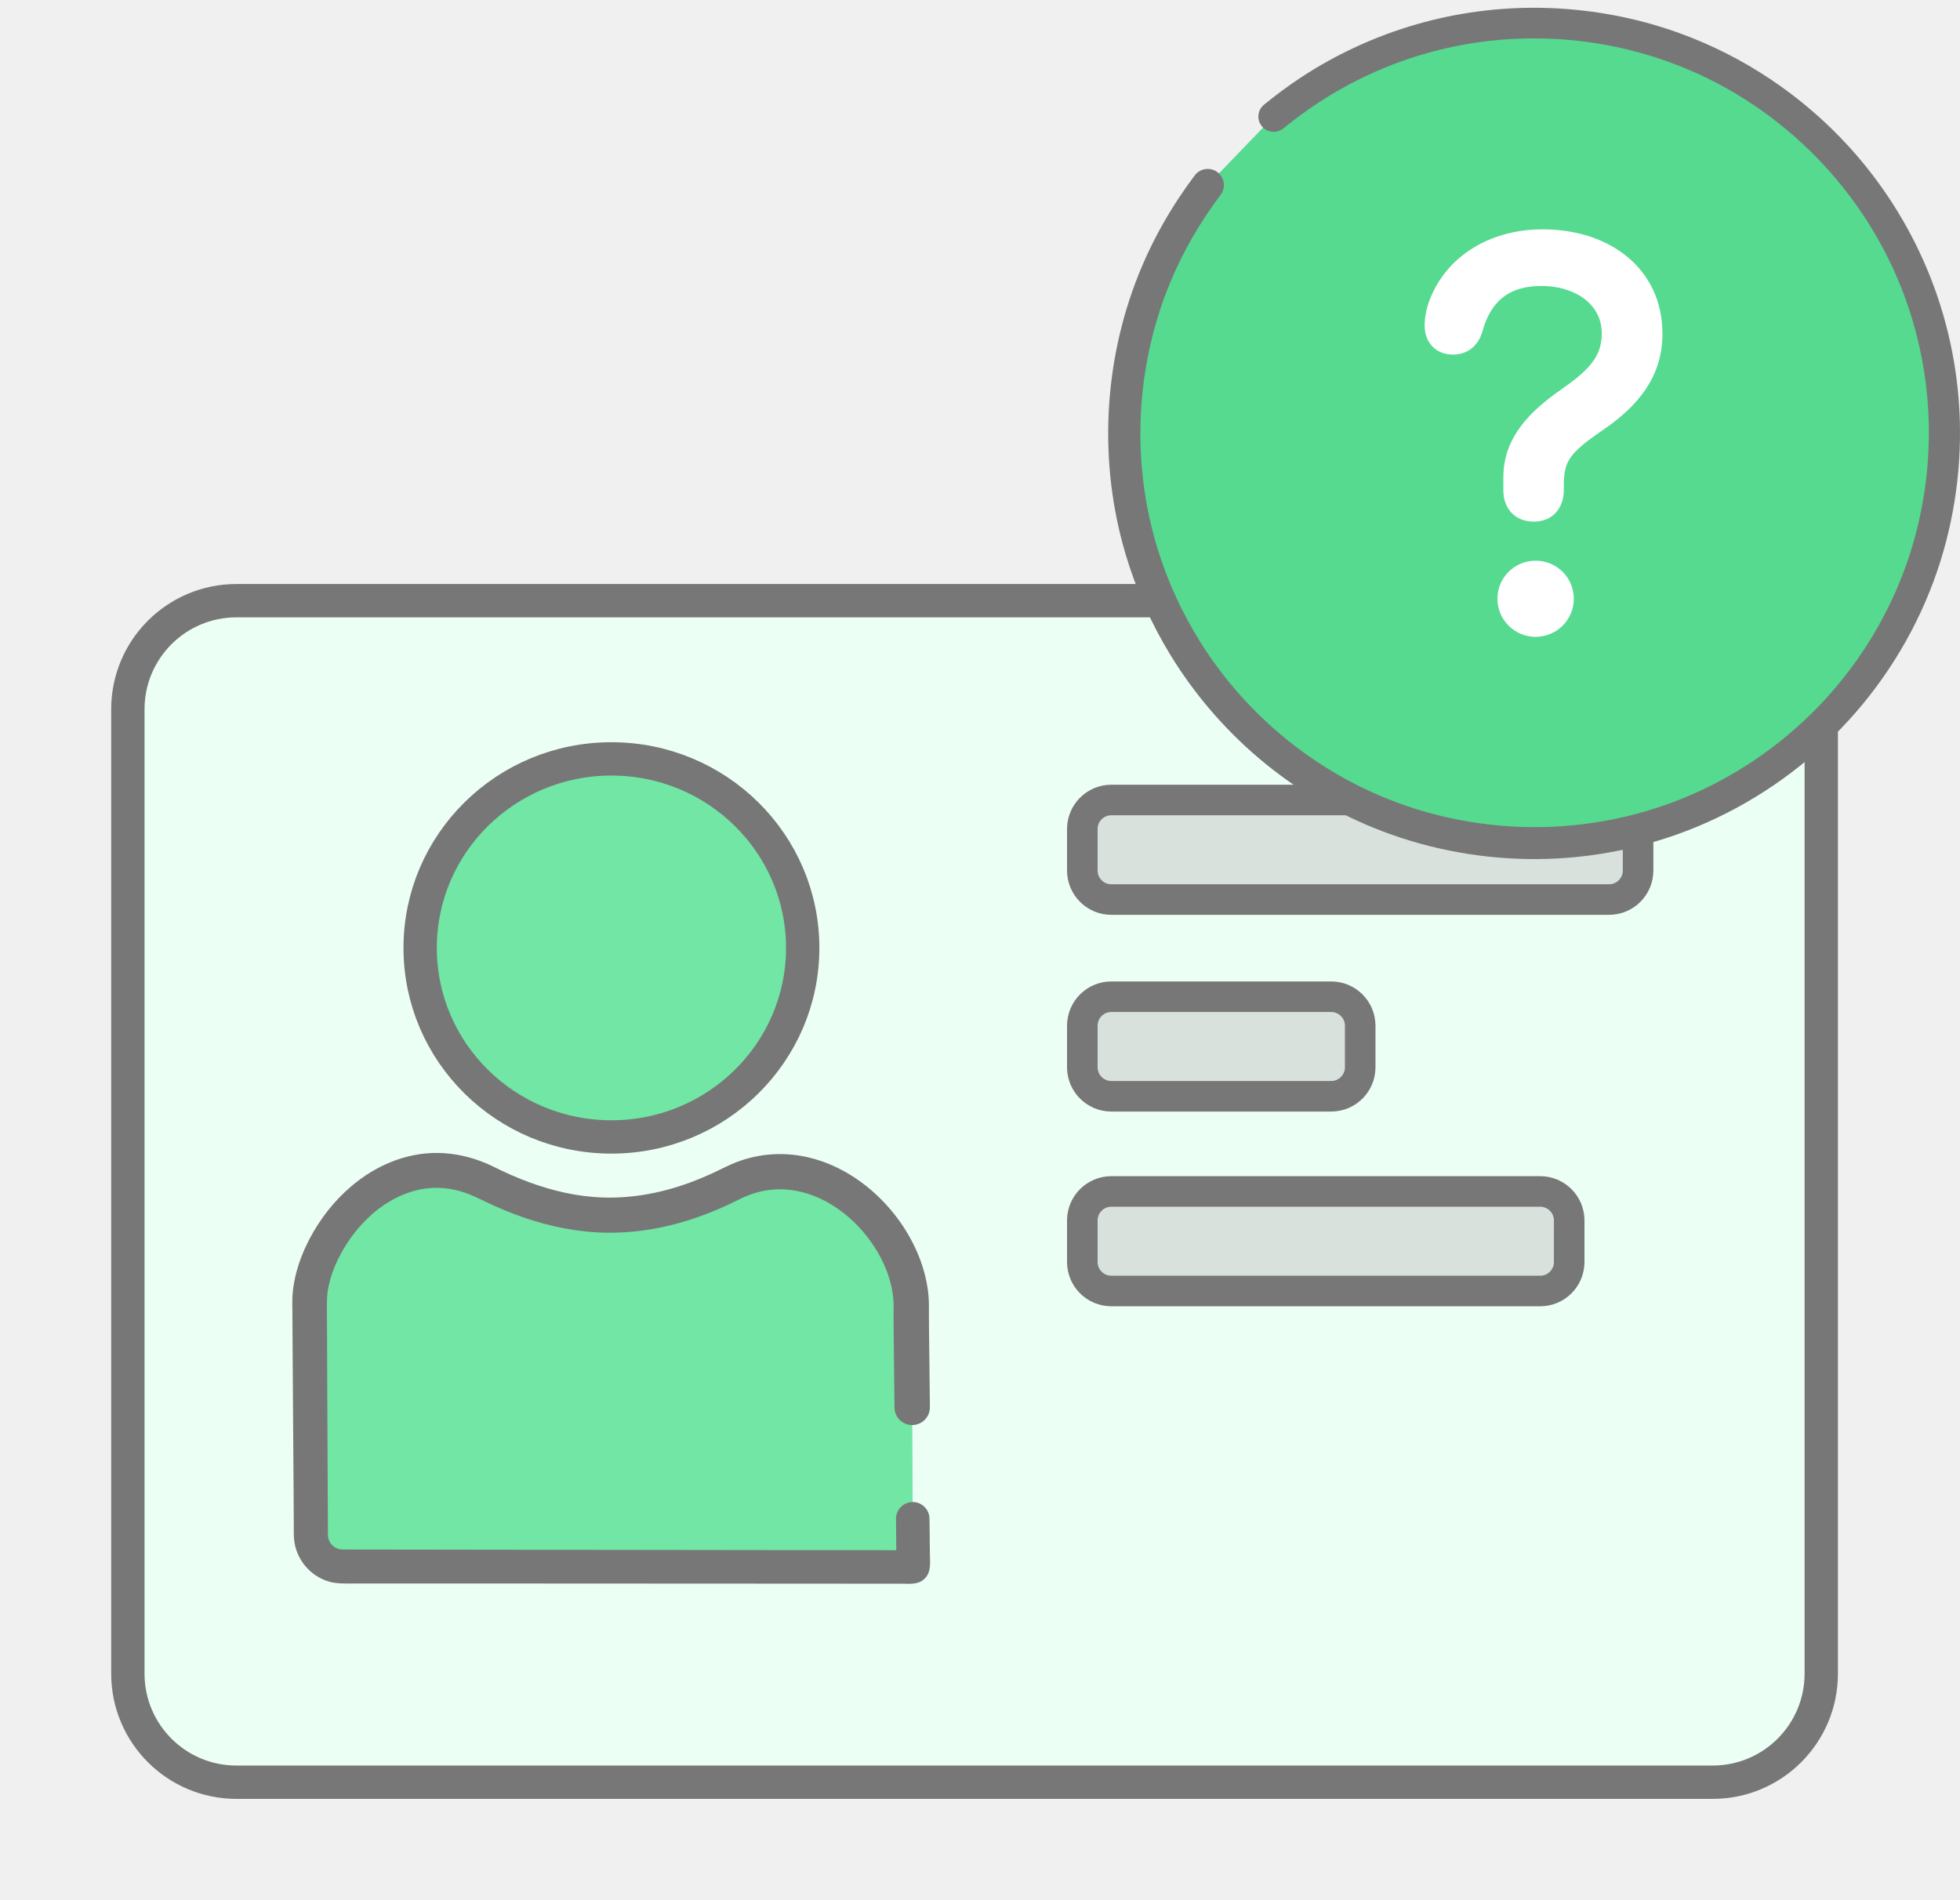
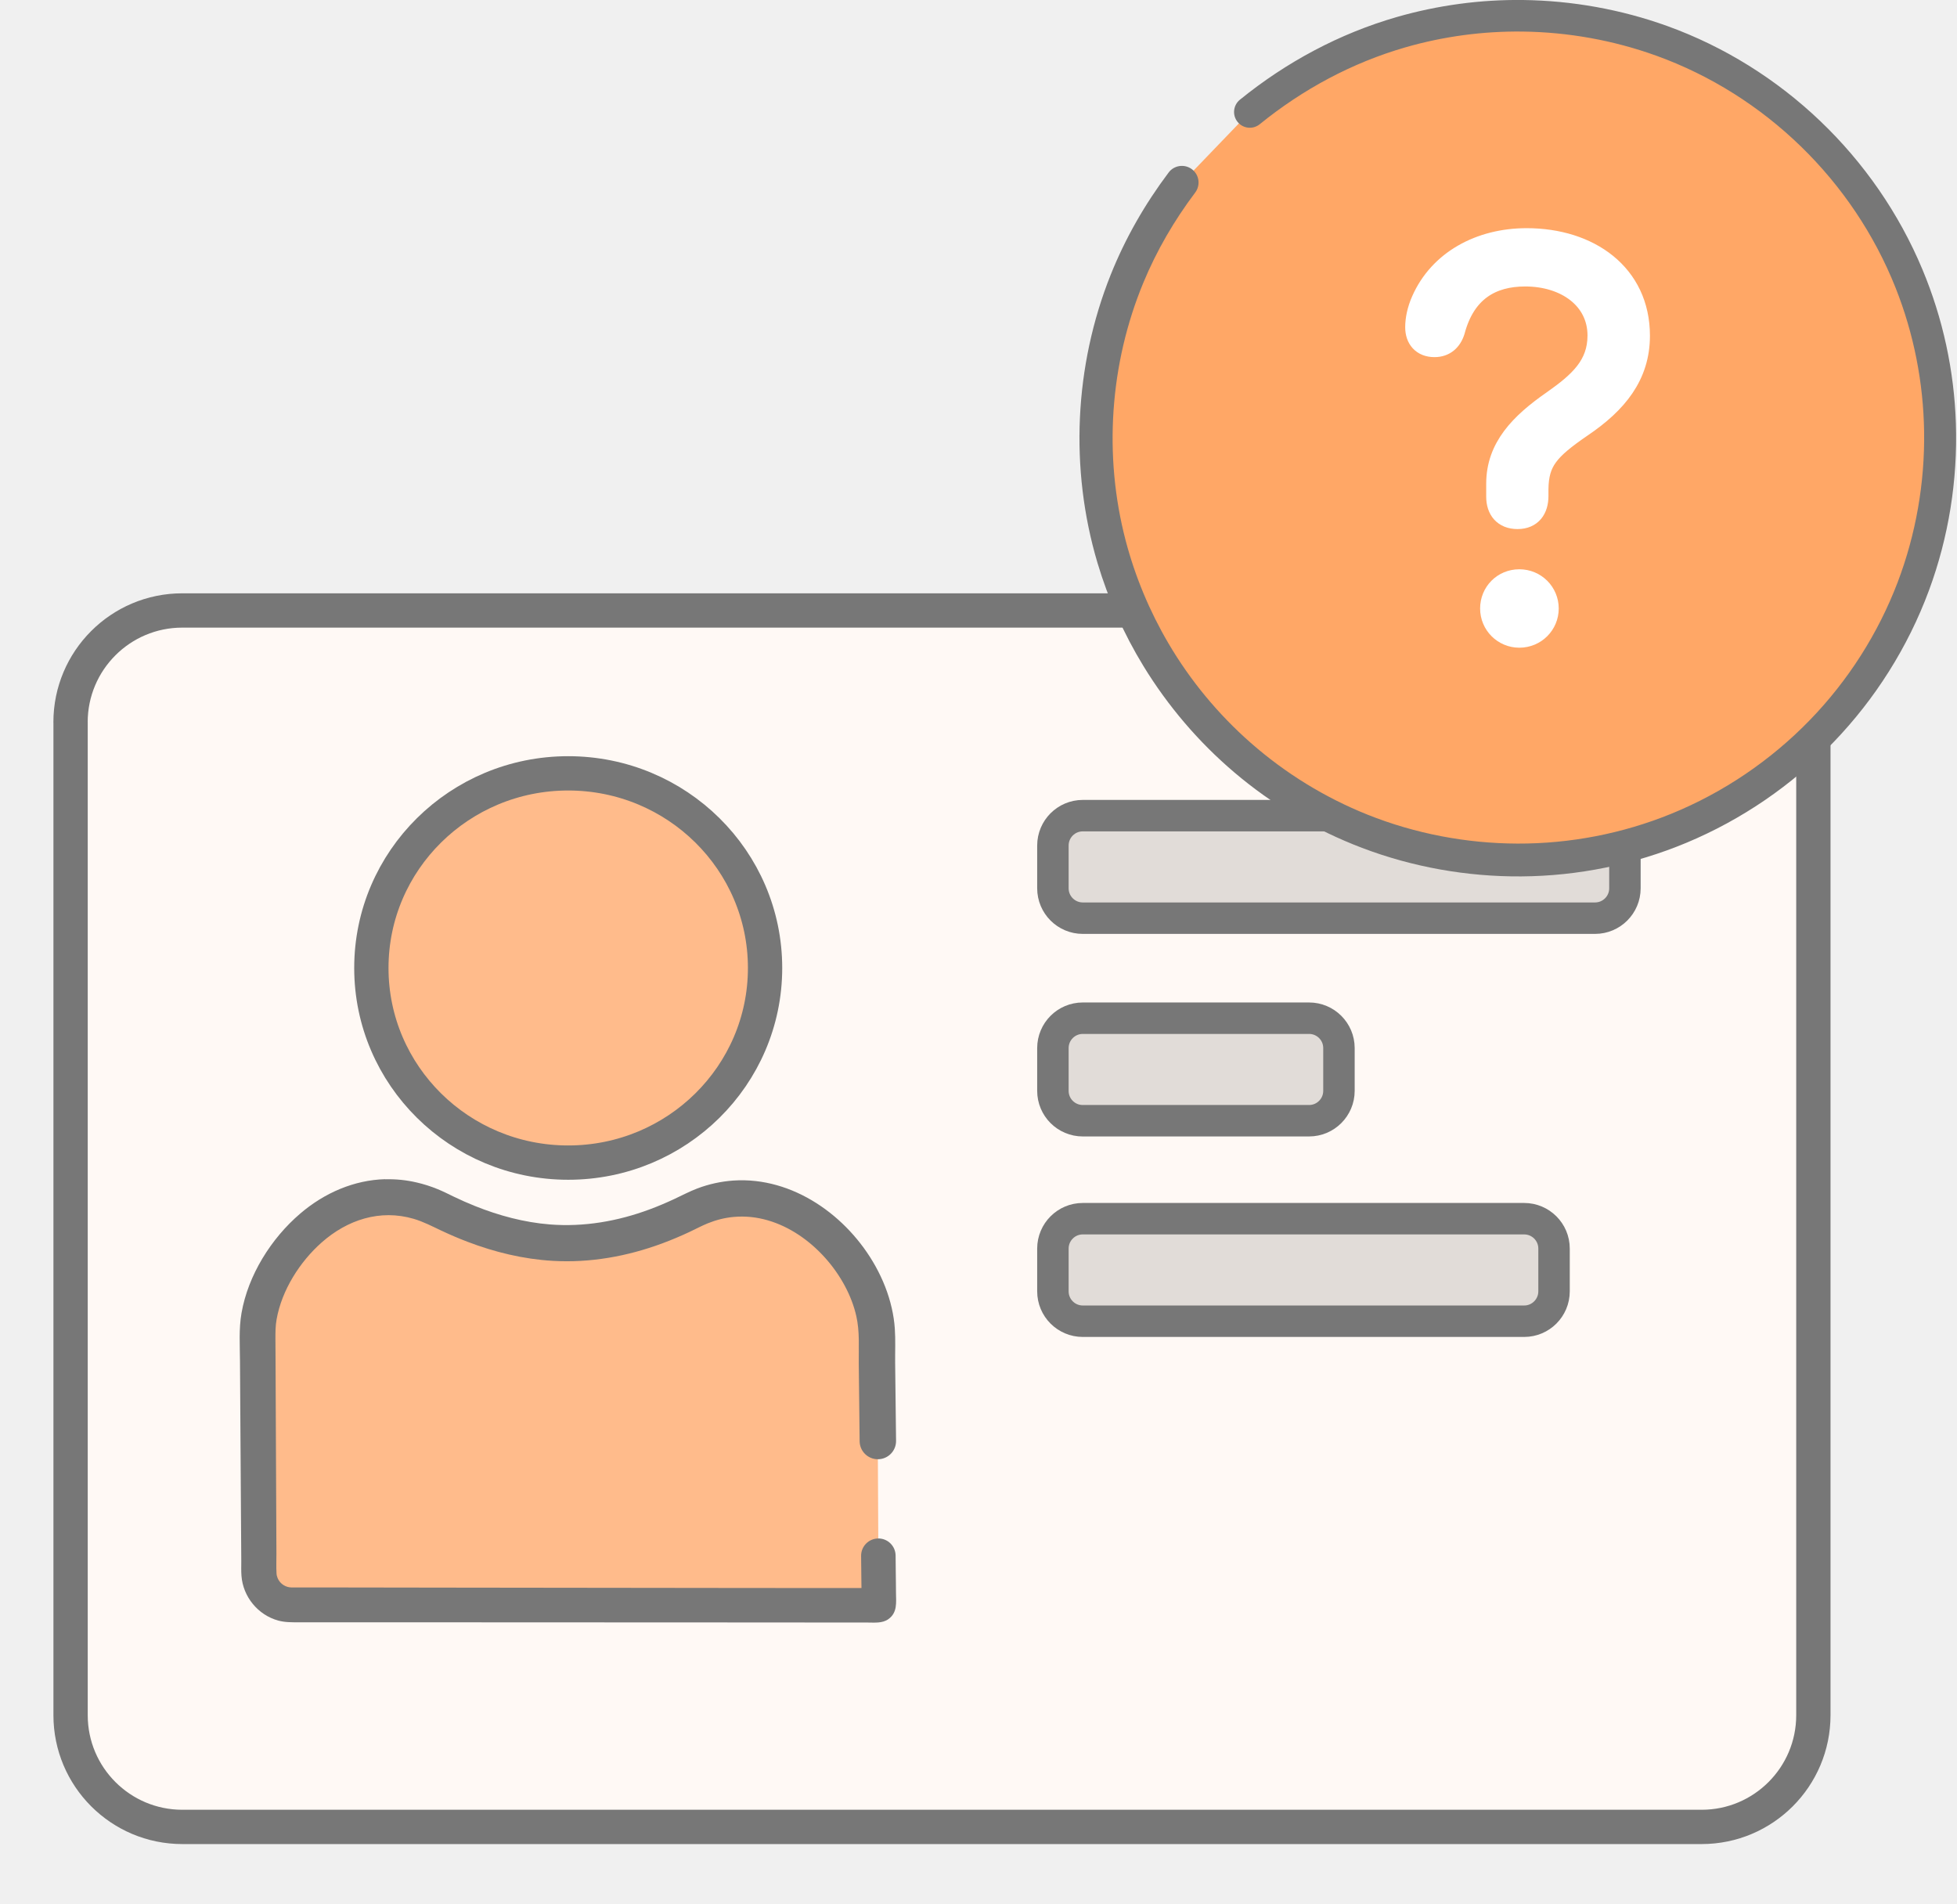
- <svg xmlns="http://www.w3.org/2000/svg" xmlns:ns1="http://vectornator.io" height="100%" stroke-miterlimit="10" style="fill-rule:nonzero;clip-rule:evenodd;stroke-linecap:round;stroke-linejoin:round;" version="1.1" viewBox="0 0 689.552 668.337" width="100%" xml:space="preserve">
-   <defs />
-   <clipPath id="ArtboardFrame">
-     <rect height="668.337" width="689.552" x="0" y="0" />
-   </clipPath>
-   <g clip-path="url(#ArtboardFrame)" id="Capa-2" ns1:layerName="Capa 2" visibility="hidden">
-     <path d="M-9.09495e-13 0L2746 0L2746 1113L735.623 1113L-9.09495e-13 1113L-9.09495e-13 0Z" fill="#454545" fill-rule="nonzero" opacity="1" stroke="#084444" stroke-linecap="butt" stroke-linejoin="round" stroke-width="0.746" ns1:layerName="Rectángulo 1" />
-   </g>
-   <g id="Capa-4" ns1:layerName="Capa 4">
-     <path d="M44.981 249.575C44.981 228.477 62.084 211.375 83.181 211.375L602.541 211.375C623.638 211.375 640.74 228.477 640.74 249.575L640.74 588.942C640.74 610.039 623.638 627.141 602.541 627.141L83.181 627.141C62.084 627.141 44.981 610.039 44.981 588.942L44.981 249.575Z" fill="#ecfff4" fill-rule="nonzero" opacity="1" stroke="#777777" stroke-linecap="butt" stroke-linejoin="round" stroke-width="11.727" ns1:layerName="Rectángulo 1" />
-     <g opacity="1" ns1:layerName="Curva 1">
-       <path d="M321.113 534.458C321.214 544.527 321.289 551.4 321.289 551.4L120.513 551.238C114.385 551.233 109.411 546.282 109.377 540.155L108.92 457.687C109.221 435.15 137.288 399.301 171.297 416.265C202.617 431.887 228.767 430.846 257.537 416.399C288.465 400.869 320.747 432.609 320.598 459.743C320.545 469.499 320.731 474.144 320.924 495.224" fill="#71e6a5" fill-rule="nonzero" opacity="1" stroke="none" ns1:layerName="path" />
-       <path d="M153.968 405.707C142.688 405.596 131.976 410.252 123.489 417.516C117.58 422.572 112.691 428.809 109.054 435.677C106.426 440.638 104.401 445.973 103.435 451.516C103.134 453.243 102.928 454.997 102.864 456.749C102.806 458.36 102.854 459.983 102.864 461.595C102.878 463.743 102.891 465.881 102.905 468.028C102.958 476.189 103.015 484.361 103.068 492.521C103.137 503.259 103.222 513.993 103.292 524.731C103.317 528.597 103.328 532.45 103.353 536.316C103.364 537.983 103.31 539.681 103.435 541.345C103.968 548.494 109.052 554.722 115.976 556.614C118.244 557.234 120.53 557.226 122.858 557.225C125.472 557.225 128.082 557.205 130.697 557.205C139.323 557.203 147.967 557.202 156.594 557.205C197.639 557.217 238.667 557.237 279.711 557.266C290.168 557.273 300.628 557.279 311.085 557.286C312.392 557.287 313.708 557.286 315.015 557.286C315.799 557.287 316.572 557.286 317.356 557.286C319.762 557.288 322.461 557.629 324.543 556.146C324.988 555.829 325.374 555.466 325.724 555.047C327.597 552.805 327.177 549.805 327.149 547.106C327.138 546.048 327.12 544.989 327.109 543.93C327.094 542.518 327.083 541.107 327.068 539.695C327.049 537.931 327.025 536.167 327.006 534.402C326.973 531.146 324.317 528.525 321.061 528.558C317.806 528.592 315.185 531.269 315.219 534.524C315.24 536.642 315.258 538.758 315.279 540.876C315.294 542.288 315.305 543.699 315.32 545.111C315.322 545.24 315.319 545.369 315.32 545.498C315.219 545.498 315.116 545.498 315.015 545.498C311.354 545.494 307.701 545.481 304.04 545.477C293.322 545.468 282.611 545.467 271.893 545.457C239.214 545.427 206.518 545.375 173.839 545.335C158.938 545.317 144.05 545.3 129.149 545.274C128.104 545.272 127.059 545.276 126.014 545.274C124.707 545.272 123.391 545.256 122.084 545.254C121.218 545.252 120.332 545.328 119.478 545.152C117.84 544.813 116.427 543.657 115.772 542.118C115.554 541.604 115.421 541.048 115.386 540.489C115.325 539.515 115.37 538.513 115.366 537.537C115.359 536.249 115.351 534.957 115.345 533.669C115.327 529.803 115.302 525.95 115.284 522.084C115.231 510.487 115.174 498.886 115.121 487.289C115.09 480.417 115.071 473.537 115.04 466.664C115.03 464.517 115.009 462.378 114.999 460.231C114.989 457.993 115.017 455.822 115.406 453.614C116.162 449.328 117.769 445.229 119.804 441.398C122.603 436.129 126.344 431.303 130.818 427.35C137.384 421.548 145.767 417.652 154.66 418.004C157.23 418.106 159.767 418.544 162.234 419.266C165.52 420.228 168.517 421.784 171.599 423.237C174.559 424.631 177.563 425.936 180.619 427.105C189.942 430.67 199.753 433.046 209.733 433.641C222.53 434.402 235.272 432.108 247.257 427.655C250.415 426.481 253.528 425.168 256.582 423.746C258.655 422.78 260.652 421.677 262.771 420.814C265.593 419.664 268.591 418.915 271.628 418.636C287.651 417.158 302.464 428.7 309.681 442.253C311.406 445.494 312.759 448.97 313.569 452.555C313.998 454.451 314.278 456.375 314.363 458.317C314.434 459.945 314.363 461.574 314.363 463.203C314.363 465.017 314.388 466.826 314.404 468.639C314.482 477.518 314.609 486.412 314.689 495.29C314.721 498.729 317.541 501.492 320.98 501.46C324.419 501.428 327.181 498.607 327.149 495.168C327.065 486.291 326.926 477.415 326.844 468.538C326.824 466.392 326.8 464.249 326.803 462.103C326.806 460.325 326.842 458.545 326.722 456.77C326.563 454.423 326.202 452.099 325.683 449.807C324.55 444.805 322.633 439.993 320.145 435.514C310.584 418.3 291.897 404.844 271.587 406.196C267.356 406.477 263.174 407.405 259.208 408.903C256.495 409.928 253.953 411.304 251.329 412.528C248.576 413.812 245.788 414.99 242.941 416.05C232.043 420.105 220.445 422.132 208.817 421.201C200.013 420.496 191.406 418.167 183.225 414.889C180.754 413.899 178.316 412.823 175.916 411.672C174.104 410.804 172.322 409.887 170.459 409.127C168.141 408.182 165.752 407.416 163.313 406.847C160.255 406.134 157.108 405.737 153.968 405.707Z" fill="#777777" fill-rule="nonzero" opacity="1" stroke="none" ns1:layerName="path" />
+ <svg xmlns="http://www.w3.org/2000/svg" id="Capa_1" data-name="Capa 1" viewBox="0 0 514.07 500">
+   <defs>
+     <style>
+       .cls-1, .cls-2 {
+         fill: #ffbb8b;
+       }
+ 
+       .cls-3 {
+         fill: #fff;
+         stroke: #fff;
+         stroke-linecap: round;
+         stroke-width: 5.14px;
+       }
+ 
+       .cls-3, .cls-4, .cls-5, .cls-2 {
+         stroke-linejoin: round;
+       }
+ 
+       .cls-6 {
+         fill: #777;
+       }
+ 
+       .cls-4 {
+         fill: #e1dcd8;
+         stroke-width: 8.26px;
+       }
+ 
+       .cls-4, .cls-5 {
+         isolation: isolate;
+         opacity: 1;
+       }
+ 
+       .cls-4, .cls-5, .cls-2 {
+         stroke: #777;
+       }
+ 
+       .cls-7 {
+         fill: #ffa766;
+       }
+ 
+       .cls-5 {
+         fill: #fff9f5;
+       }
+ 
+       .cls-5, .cls-2 {
+         stroke-width: 9.01px;
+       }
+     </style>
+   </defs>
+   <g id="Layer">
+     <path class="cls-5" d="M18.53,189.7c0-16.21,13.14-29.36,29.35-29.36h399.11c16.21,0,29.35,13.14,29.35,29.36v260.79c0,16.21-13.14,29.35-29.35,29.35H47.89c-16.21,0-29.35-13.14-29.35-29.35V189.7Z" />
+     <g>
+       <path class="cls-1" d="M230.73,408.62c.08,7.74.14,13.02.14,13.02l-154.29-.12c-4.71,0-8.53-3.81-8.56-8.52l-.35-63.37c.23-17.32,21.8-44.87,47.93-31.83,24.07,12,44.16,11.2,66.27.1,23.77-11.93,48.57,12.46,48.46,33.31-.04,7.5.1,11.07.25,27.27" />
+       <path class="cls-6" d="M101.19,309.71c-8.16.23-15.92,3.56-22.33,9.04-7.64,6.53-13.68,16.16-15.42,26.13-.73,4.18-.42,8.46-.4,12.68.04,6.27.08,12.54.12,18.82.05,8.25.11,16.5.16,24.75.02,2.97.04,5.94.06,8.91,0,1.28-.05,2.58.05,3.86.41,5.49,4.33,10.28,9.65,11.74,1.74.48,3.5.46,5.28.46,2.01,0,4.02,0,6.03,0,6.63,0,13.26,0,19.89,0,31.54,0,63.08.02,94.62.04,8.04,0,16.07.01,24.11.02,1,0,2.01,0,3.02,0,.6,0,1.2,0,1.81,0,1.85,0,3.92.25,5.52-.89,2.43-1.73,2.02-4.4,2-6.94,0-.81-.01-1.63-.02-2.44-.01-1.08-.03-2.17-.04-3.26-.01-1.36-.03-2.71-.04-4.07-.03-2.5-2.07-4.51-4.58-4.48-2.5.03-4.51,2.08-4.48,4.58.02,1.63.03,3.25.05,4.88.01,1.08.03,2.17.04,3.26,0,.1,0,.2,0,.3h-.24c-2.81,0-5.62,0-8.44,0-8.24,0-16.47-.01-24.71-.02-25.11-.02-50.23-.06-75.34-.09-11.45-.01-22.9-.03-34.35-.05-.8,0-1.61,0-2.41,0-1,0-2.01,0-3.01,0-.58,0-1.18.04-1.75-.04-1.37-.19-2.56-1.11-3.1-2.38-.17-.4-.28-.82-.3-1.25-.11-1.73-.02-3.5-.03-5.24-.01-2.97-.02-5.94-.04-8.91-.04-8.91-.08-17.82-.12-26.73-.02-5.28-.05-10.56-.07-15.84,0-1.65-.02-3.3-.03-4.95,0-1.72,0-3.38.31-5.08,1.35-7.63,6.09-15.11,11.84-20.19,6.74-5.95,15.32-8.79,24.15-6.21,2.52.74,4.82,1.94,7.19,3.06,2.27,1.07,4.58,2.07,6.93,2.96,7.16,2.74,14.7,4.57,22.37,5.02,9.83.59,19.63-1.17,28.84-4.59,2.43-.9,4.81-1.91,7.16-3.01,1.59-.74,3.14-1.59,4.77-2.25,2.17-.88,4.46-1.47,6.8-1.68,12.31-1.14,23.69,7.74,29.24,18.16,1.33,2.49,2.37,5.15,2.99,7.9.92,4.06.6,8.25.64,12.37.06,6.82.17,13.64.23,20.47.02,2.64,2.19,4.77,4.83,4.74,2.64-.02,4.77-2.19,4.74-4.83-.07-6.82-.18-13.64-.24-20.47-.03-3.01.12-6.04-.09-9.04-.12-1.8-.4-3.59-.8-5.35-.87-3.84-2.35-7.54-4.26-10.98-7.34-13.22-21.71-23.56-37.31-22.53-3.25.22-6.47.93-9.51,2.08-2.08.79-4.04,1.84-6.06,2.78-2.12.99-4.26,1.9-6.45,2.71-8.37,3.12-17.28,4.67-26.22,3.96-6.77-.54-13.38-2.32-19.67-4.84-1.9-.76-3.78-1.59-5.62-2.48-1.39-.67-2.76-1.37-4.19-1.95-1.78-.73-3.62-1.32-5.49-1.75-2.78-.65-5.54-.92-8.26-.84Z" />
    </g>
-     <path d="M147.812 333.562C147.812 296.826 177.939 267.045 215.105 267.045C252.27 267.045 282.398 296.826 282.398 333.562C282.398 370.298 252.27 400.079 215.105 400.079C177.939 400.079 147.812 370.298 147.812 333.562Z" fill="#71e6a5" fill-rule="nonzero" opacity="1" stroke="#777777" stroke-linecap="butt" stroke-linejoin="round" stroke-width="11.727" ns1:layerName="Óvalo 1" />
-     <path d="M380.774 291.719C380.774 286.081 385.345 281.51 390.983 281.51L566.088 281.51C571.727 281.51 576.298 286.081 576.298 291.719L576.298 306.334C576.298 311.972 571.727 316.544 566.088 316.544L390.983 316.544C385.345 316.544 380.774 311.972 380.774 306.334L380.774 291.719Z" fill="#d8e1dc" fill-rule="nonzero" opacity="1" stroke="#777777" stroke-linecap="butt" stroke-linejoin="round" stroke-width="10.75" ns1:layerName="Rectángulo 2" />
-     <path d="M380.774 360.946C380.774 355.307 385.345 350.736 390.983 350.736L468.326 350.736C473.965 350.736 478.536 355.307 478.536 360.946L478.536 375.561C478.536 381.199 473.965 385.77 468.326 385.77L390.983 385.77C385.345 385.77 380.774 381.199 380.774 375.561L380.774 360.946Z" fill="#d8e1dc" fill-rule="nonzero" opacity="1" stroke="#777777" stroke-linecap="butt" stroke-linejoin="round" stroke-width="10.75" ns1:layerName="Rectángulo 3" />
-     <path d="M380.774 429.468C380.774 423.829 385.345 419.258 390.983 419.258L541.852 419.258C547.49 419.258 552.061 423.829 552.061 429.468L552.061 444.083C552.061 449.721 547.49 454.292 541.852 454.292L390.983 454.292C385.345 454.292 380.774 449.721 380.774 444.083L380.774 429.468Z" fill="#d8e1dc" fill-rule="nonzero" opacity="1" stroke="#777777" stroke-linecap="butt" stroke-linejoin="round" stroke-width="10.75" ns1:layerName="Rectángulo 4" />
-     <g opacity="1" ns1:layerName="Óvalo 2">
-       <path d="M448.102 41.012C475.925 18.103 512.314 5.526 551.082 8.568C630.519 14.801 689.862 84.25 683.627 163.687C677.398 243.123 607.946 302.466 528.51 296.233C449.073 290 389.731 220.551 395.964 141.114C398.212 112.458 408.687 86.418 424.89 65.127" fill="#55da90" fill-rule="nonzero" opacity="1" stroke="none" ns1:layerName="path" />
-       <path d="M541.518 2.744C526.96 2.56 512.368 4.519 498.376 8.546C484.036 12.674 470.317 18.973 457.84 27.155C453.285 30.142 448.935 33.396 444.708 36.826C442.397 38.7 442.04 42.09 443.913 44.4C445.787 46.71 449.177 47.068 451.487 45.194C455.433 41.993 459.513 38.961 463.764 36.175C475.341 28.586 488.065 22.716 501.369 18.889C514.349 15.155 527.87 13.342 541.376 13.514C556.933 13.713 572.449 16.492 587.084 21.78C624.204 35.194 654.299 64.465 668.85 101.143C675.046 116.755 678.343 133.437 678.584 150.231C678.831 167.781 675.776 185.378 669.521 201.782C662.863 219.254 652.613 235.316 639.613 248.753C626.203 262.612 609.921 273.658 592.052 280.921C575.442 287.672 557.553 291.111 539.625 291.06C522.104 291.011 504.611 287.691 488.338 281.186C473.766 275.36 460.223 267.009 448.433 256.652C437.318 246.889 427.753 235.344 420.255 222.59C413.821 211.645 408.896 199.831 405.677 187.55C398.065 158.508 400.215 127.106 411.704 99.371C416.262 88.367 422.279 78.057 429.437 68.547C431.326 66.037 430.828 62.475 428.317 60.586C425.807 58.697 422.226 59.196 420.336 61.706C412.25 72.456 405.542 84.164 400.546 96.664C388.099 127.817 386.464 162.959 396.027 195.124C399.703 207.492 405 219.396 411.724 230.408C420.063 244.063 430.581 256.369 442.773 266.73C455.722 277.735 470.56 286.511 486.445 292.546C503.771 299.13 522.336 302.424 540.867 302.299C560.226 302.168 579.502 298.237 597.366 290.775C616.218 282.901 633.406 271.148 647.594 256.448C661.899 241.626 673.098 223.874 680.252 204.551C686.982 186.37 690.083 166.914 689.477 147.543C688.904 129.481 685.014 111.547 678.05 94.872C671.417 78.991 662.042 64.284 650.444 51.567C634.139 33.688 613.518 19.834 590.749 11.621C574.982 5.933 558.276 2.955 541.518 2.744Z" fill="#777777" fill-rule="nonzero" opacity="1" stroke="none" ns1:layerName="path" />
+     <path class="cls-2" d="M97.55,254.24c0-28.23,23.15-51.12,51.71-51.12s51.71,22.89,51.71,51.12-23.15,51.12-51.71,51.12-51.71-22.89-51.71-51.12Z" />
+     <path class="cls-4" d="M276.58,222.08c0-4.33,3.51-7.85,7.85-7.85h134.56c4.33,0,7.85,3.51,7.85,7.85v11.23c0,4.33-3.51,7.85-7.85,7.85h-134.56c-4.33,0-7.85-3.51-7.85-7.85v-11.23Z" />
+     <path class="cls-4" d="M276.58,275.28c0-4.33,3.51-7.85,7.85-7.85h59.44c4.33,0,7.85,3.51,7.85,7.85v11.23c0,4.33-3.51,7.85-7.85,7.85h-59.44c-4.33,0-7.85-3.51-7.85-7.85v-11.23Z" />
+     <path class="cls-4" d="M276.58,327.94c0-4.33,3.51-7.85,7.85-7.85h115.94c4.33,0,7.85,3.51,7.85,7.85v11.23c0,4.33-3.51,7.85-7.85,7.85h-115.94c-4.33,0-7.85-3.51-7.85-7.85v-11.23Z" />
+     <g>
+       <path class="cls-7" d="M328.32,29.42c21.38-17.6,49.34-27.27,79.14-24.93,61.04,4.79,106.65,58.16,101.86,119.2-4.79,61.04-58.16,106.65-119.2,101.86-61.04-4.79-106.65-58.16-101.86-119.2,1.73-22.02,9.78-42.03,22.23-58.39" />
+       <path class="cls-6" d="M400.1,0c-11.19-.14-22.39,1.37-33.15,4.46-15.11,4.35-29.06,11.85-41.25,21.73-1.77,1.44-2.05,4.05-.61,5.83,1.44,1.78,4.04,2.05,5.82.61,11.33-9.19,24.28-16.17,38.32-20.21,9.97-2.87,20.37-4.26,30.75-4.13,11.96.15,23.88,2.29,35.13,6.35,28.53,10.31,51.65,32.8,62.84,60.98,4.76,12,7.29,24.81,7.48,37.72.2,13.49-2.16,27.01-6.96,39.62-5.12,13.43-12.99,25.77-22.98,36.09-10.31,10.65-22.83,19.14-36.56,24.72-12.76,5.19-26.51,7.84-40.28,7.8-13.46-.04-26.91-2.6-39.42-7.6-11.2-4.48-21.61-10.89-30.67-18.85-8.54-7.5-15.89-16.37-21.65-26.18-4.94-8.41-8.73-17.5-11.21-26.93-5.85-22.32-4.19-46.45,4.64-67.76,3.5-8.46,8.12-16.37,13.62-23.68,1.45-1.93,1.07-4.67-.86-6.12-1.93-1.45-4.67-1.07-6.12.86-6.21,8.26-11.38,17.25-15.22,26.86-9.57,23.94-10.82,50.96-3.47,75.67,2.83,9.5,6.9,18.64,12.07,27.1,6.41,10.49,14.49,19.96,23.86,27.92,9.95,8.46,21.35,15.19,33.55,19.83,13.31,5.06,27.58,7.59,41.82,7.5,14.88-.1,29.69-3.11,43.42-8.84,14.49-6.05,27.69-15.08,38.59-26.38,10.99-11.39,19.6-25.04,25.1-39.89,5.17-13.97,7.56-28.92,7.08-43.81-.44-13.88-3.42-27.65-8.78-40.47-12.36-29.6-36.89-53.09-67.08-63.98C425.82,2.47,412.98.17,400.1,0Z" />
    </g>
-     <path d="M539.605 180.206C544.562 180.206 546.828 176.807 546.828 172.276L546.828 169.868C546.969 160.521 550.297 156.626 561.629 148.837C573.808 140.623 581.525 131.134 581.525 117.467C581.525 96.225 564.245 84.044 542.72 84.044C526.717 84.044 512.697 91.622 506.678 105.288C505.19 108.616 504.553 111.874 504.553 114.564C504.553 118.6 506.89 121.433 511.21 121.433C514.821 121.433 517.229 119.309 518.291 115.839C521.902 102.385 530.824 97.287 542.225 97.287C556.035 97.287 566.867 105.075 566.867 117.397C566.867 127.523 560.567 133.188 551.502 139.561C540.384 147.279 532.241 155.564 532.241 168.027L532.241 172.488C532.241 177.02 534.719 180.206 539.605 180.206ZM540.21 220.756C545.875 220.756 550.337 216.224 550.337 210.701C550.337 205.107 545.875 200.646 540.21 200.646C534.687 200.646 530.155 205.107 530.155 210.701C530.155 216.224 534.687 220.756 540.21 220.756Z" fill="#ffffff" fill-rule="nonzero" opacity="1" stroke="#ffffff" stroke-linecap="round" stroke-linejoin="round" stroke-width="6.69" ns1:layerName="Curva 2" />
+     <path class="cls-3" d="M398.63,136.39c3.81,0,5.55-2.61,5.55-6.09v-1.85c.11-7.18,2.67-10.18,11.37-16.16,9.36-6.31,15.29-13.6,15.29-24.11,0-16.32-13.28-25.68-29.82-25.68-12.3,0-23.07,5.82-27.7,16.32-1.14,2.56-1.63,5.06-1.63,7.13,0,3.1,1.8,5.28,5.12,5.28,2.78,0,4.63-1.63,5.44-4.3,2.77-10.34,9.63-14.26,18.39-14.26,10.61,0,18.94,5.99,18.94,15.45,0,7.78-4.84,12.13-11.81,17.03-8.54,5.93-14.8,12.3-14.8,21.88v3.43c0,3.48,1.9,5.93,5.66,5.93ZM399.1,167.55c4.35,0,7.78-3.48,7.78-7.73s-3.43-7.73-7.78-7.73-7.73,3.43-7.73,7.73,3.48,7.73,7.73,7.73Z" />
  </g>
</svg>
